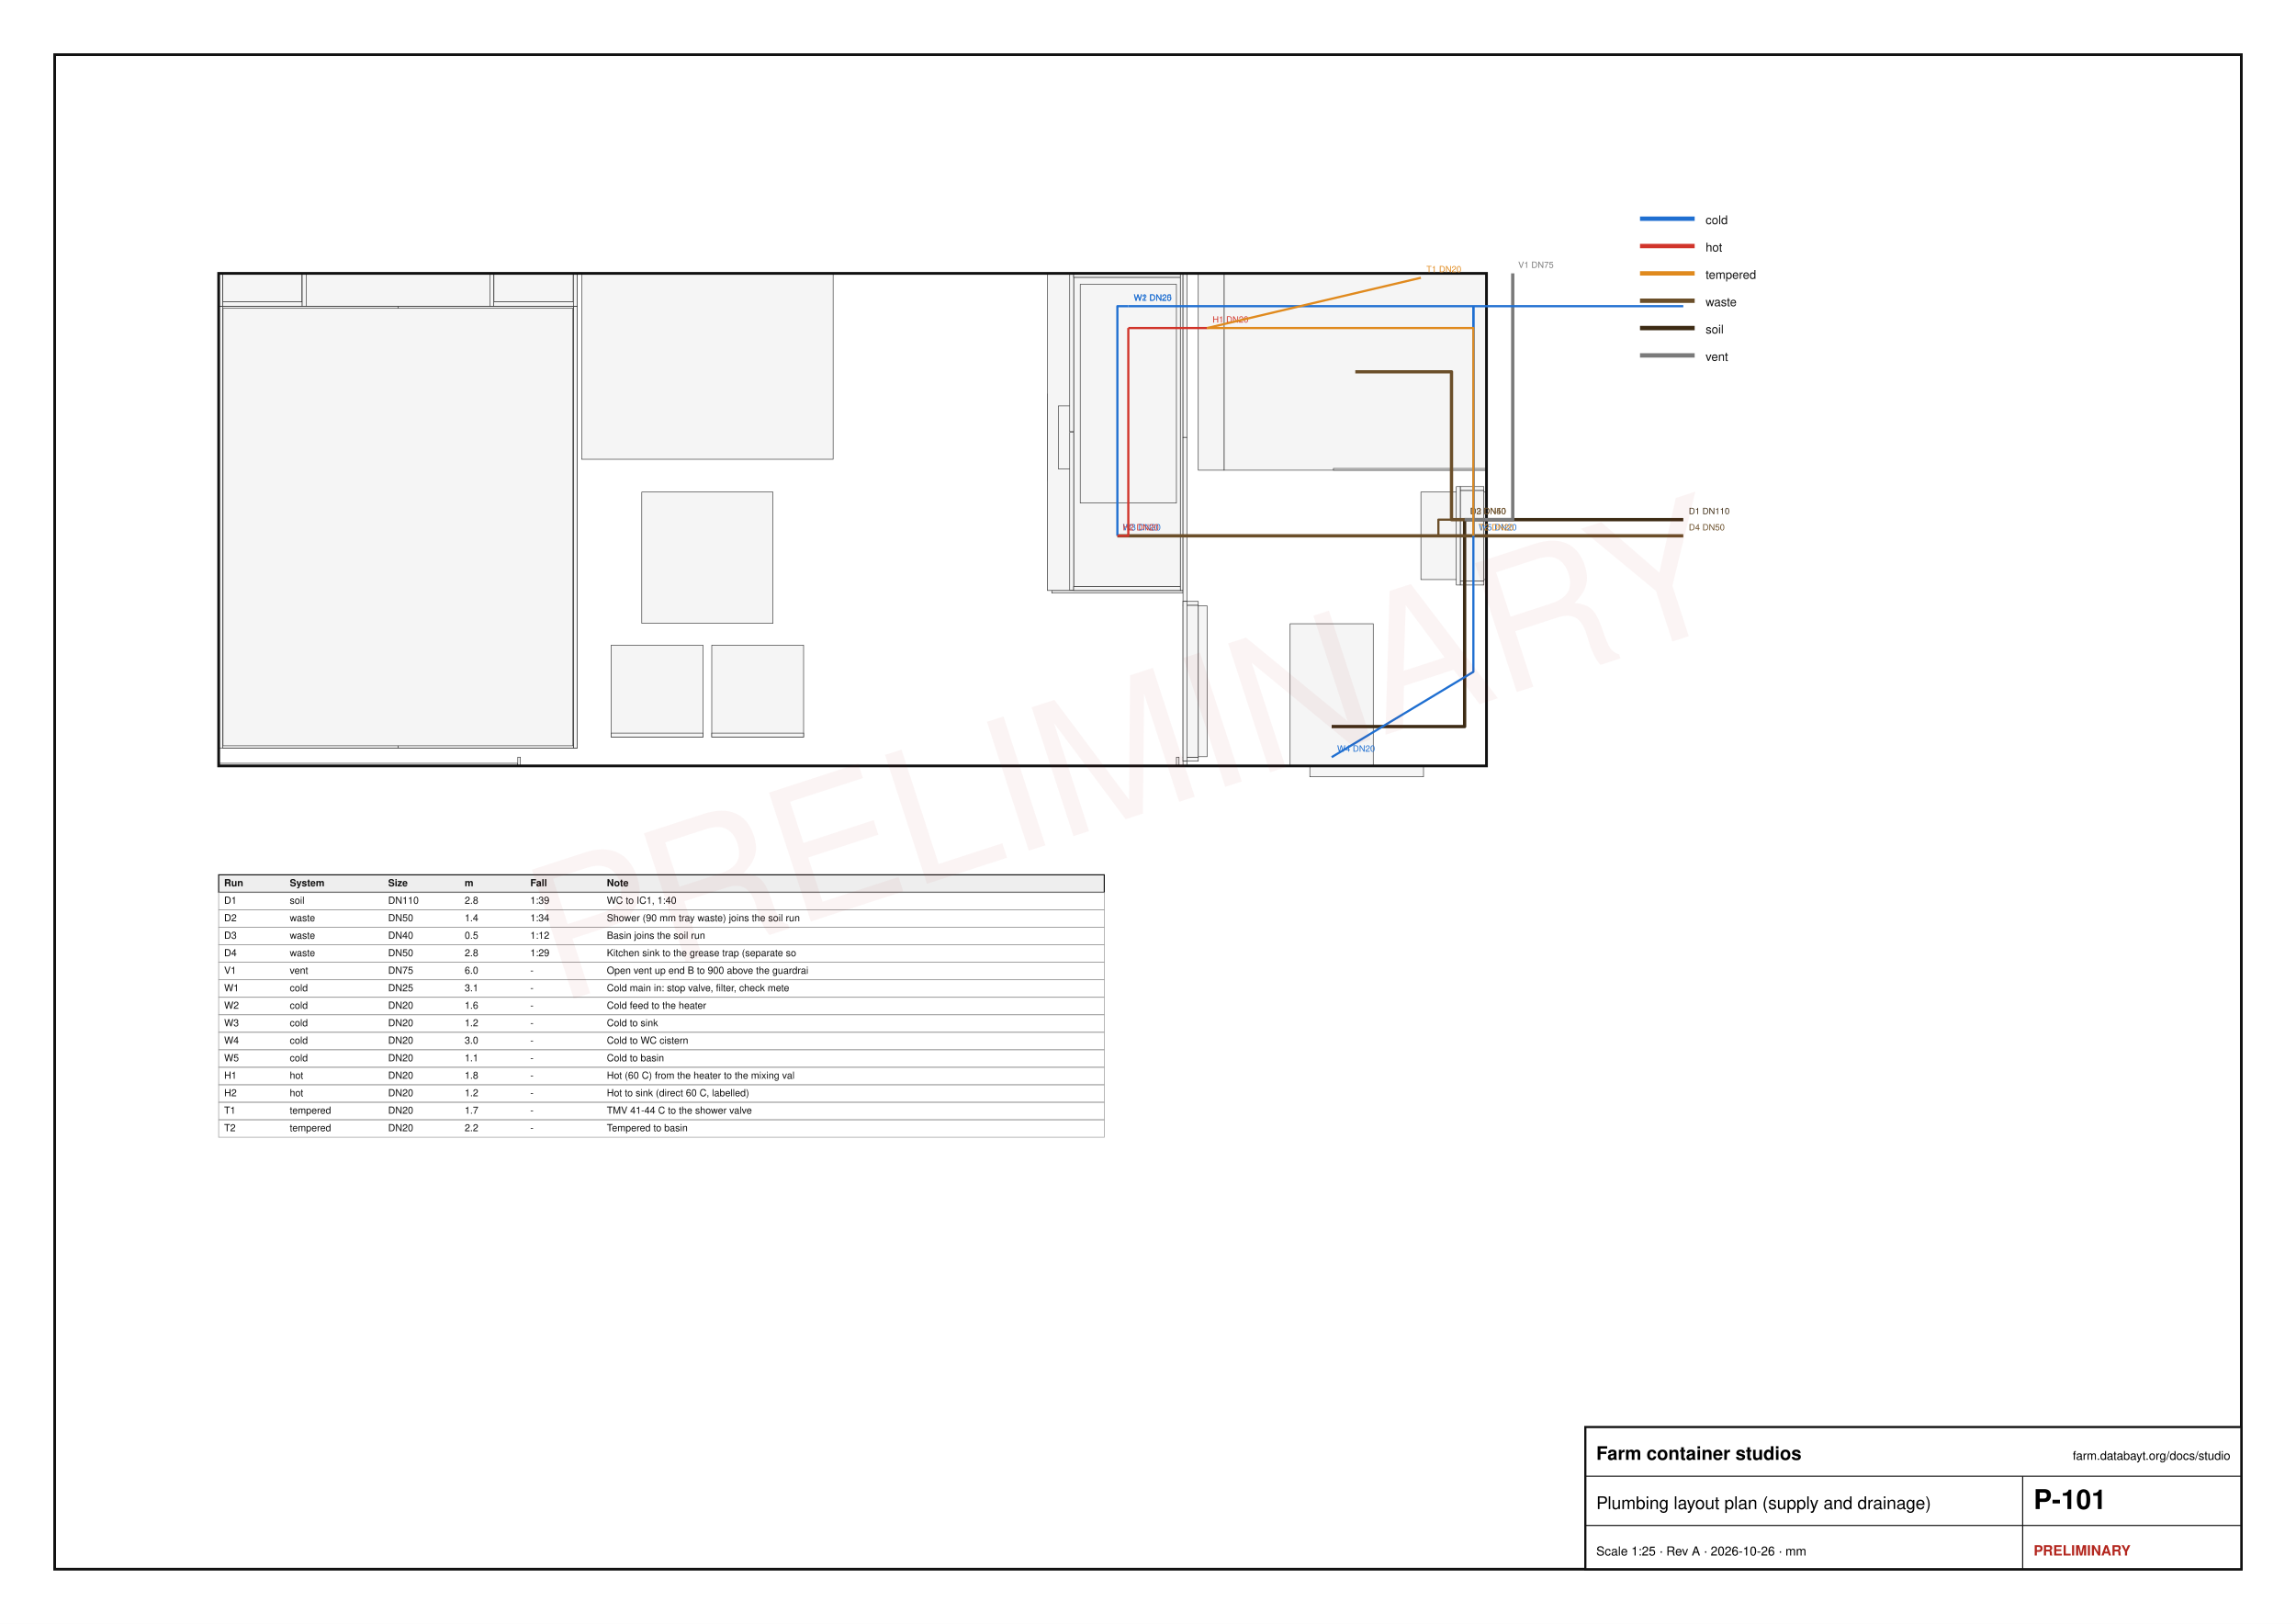
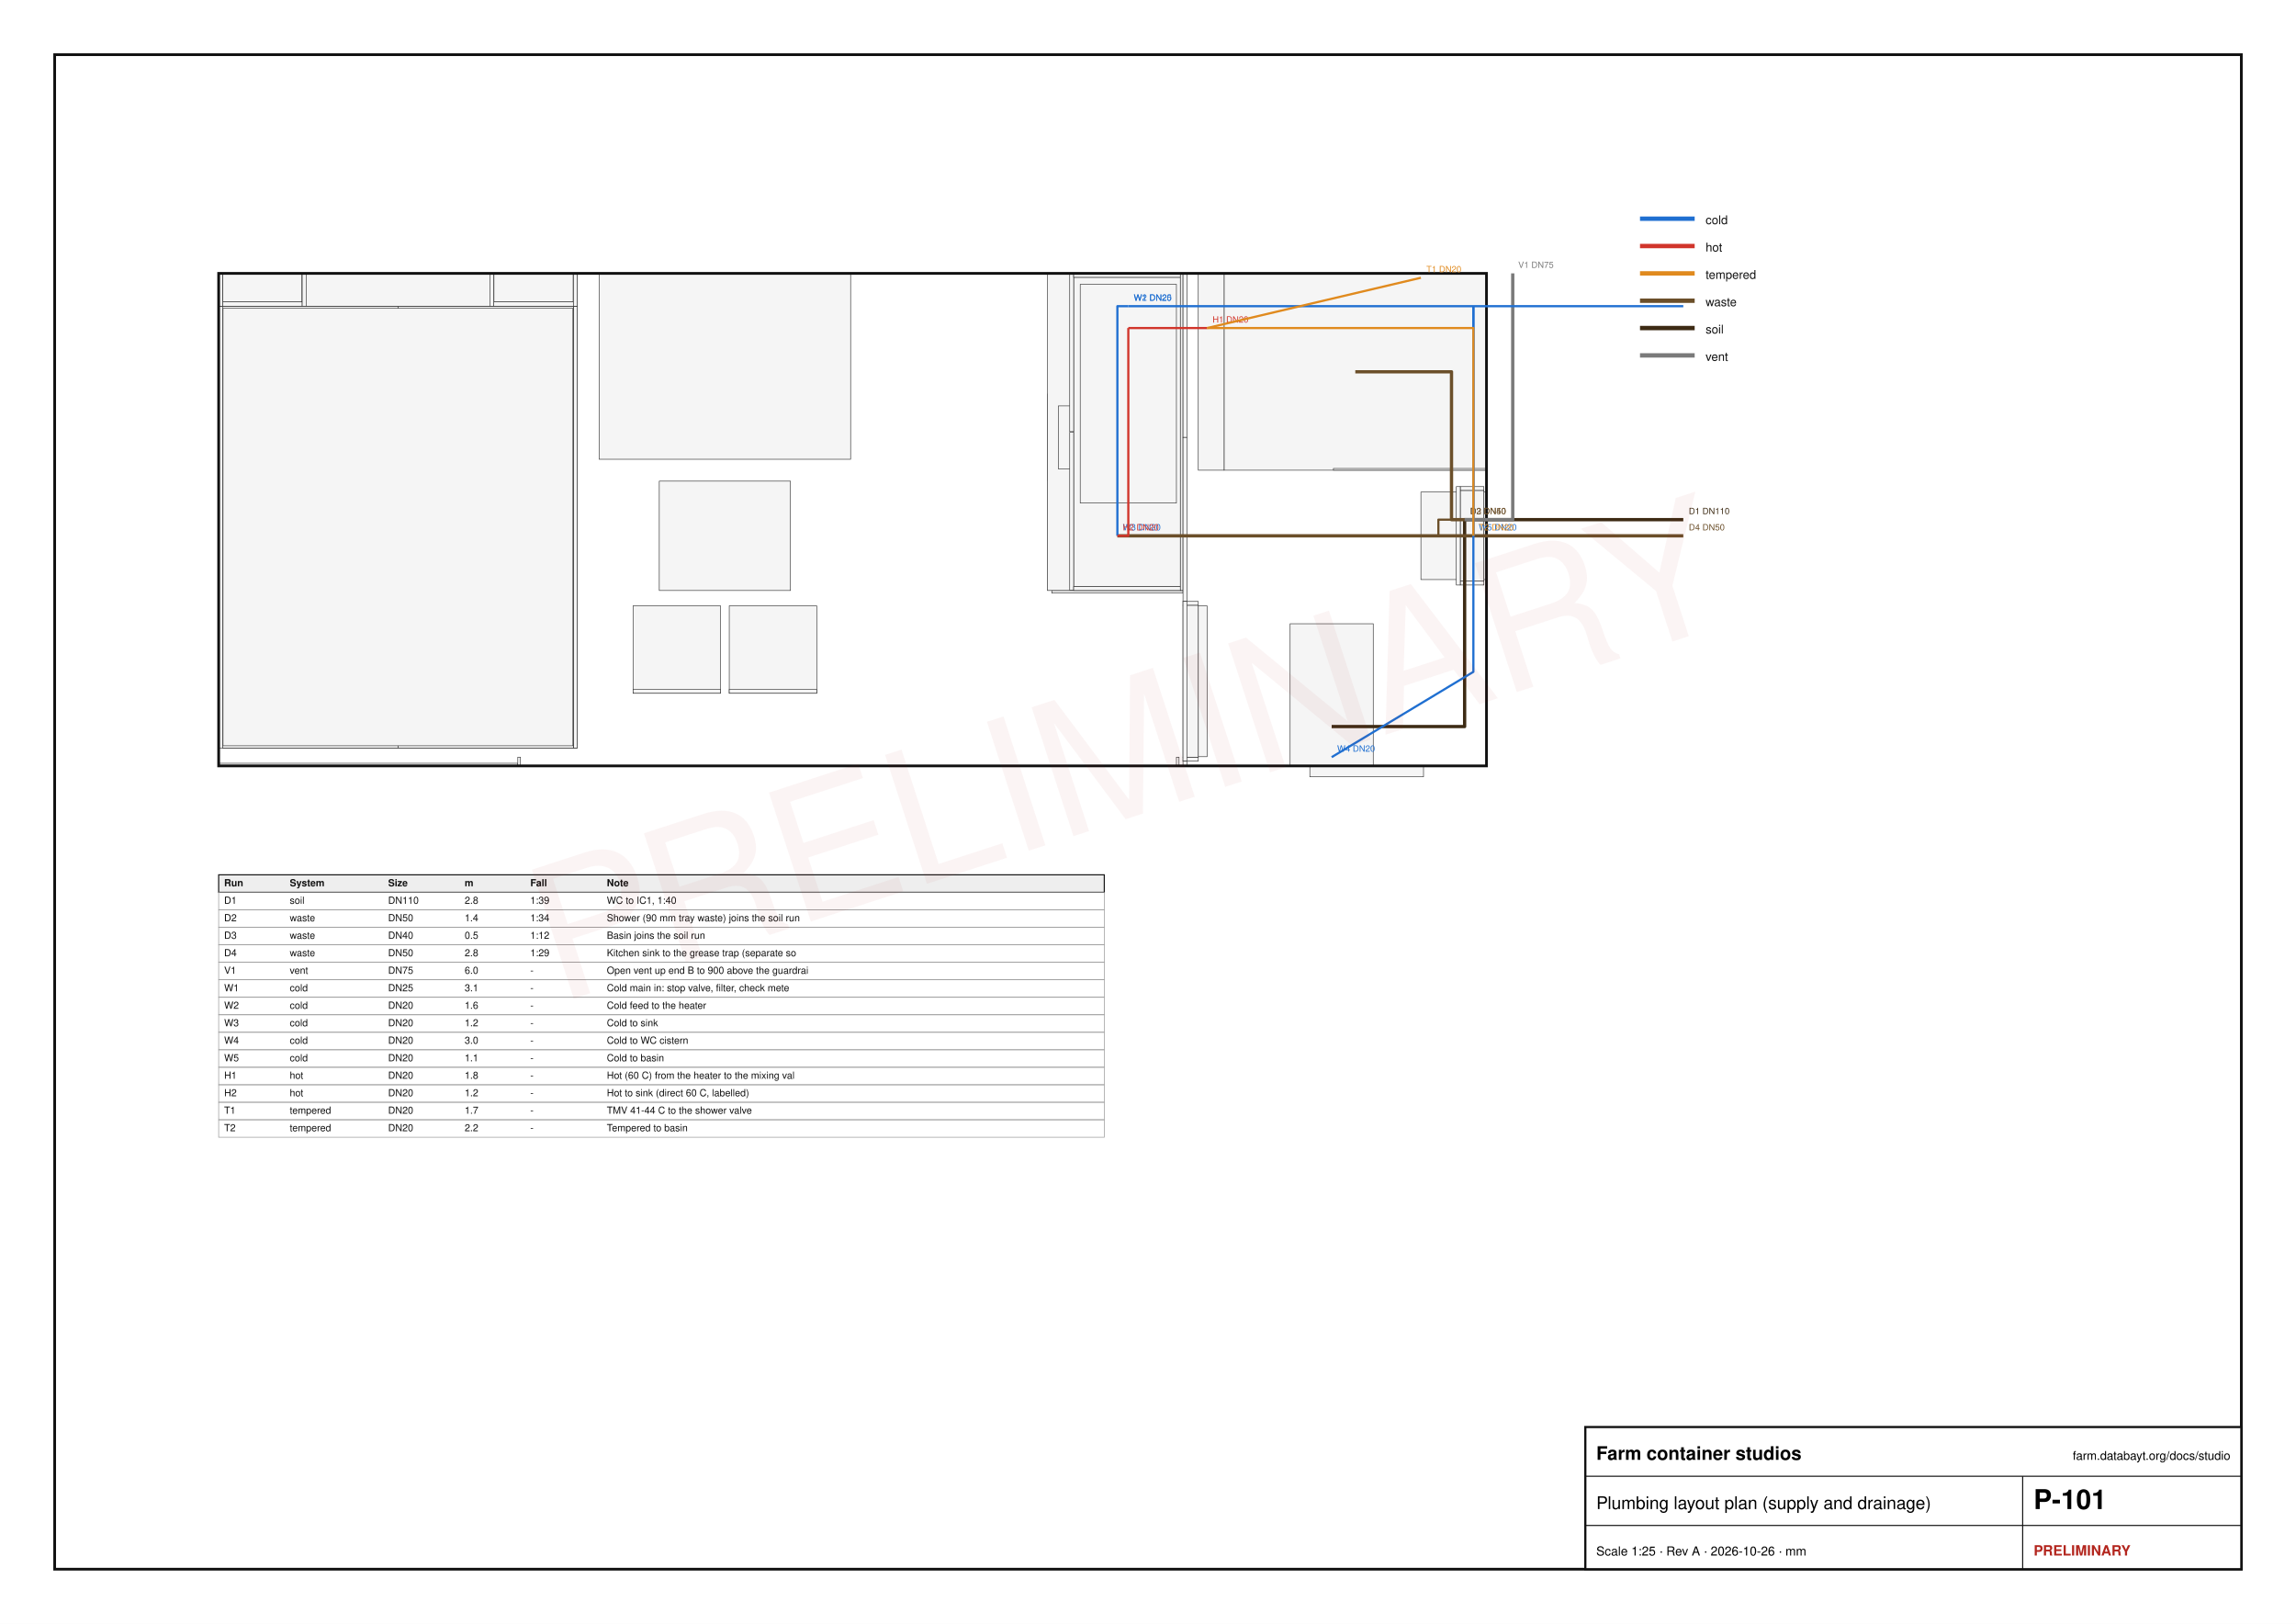
<svg xmlns="http://www.w3.org/2000/svg" width="420mm" height="297mm" viewBox="0 0 420 297" font-family="Helvetica, Arial, sans-serif">
  <rect x="0" y="0" width="420" height="297" fill="#fff" />
  <rect x="10" y="10" width="400" height="277" fill="none" stroke="#111" stroke-width="0.5" />
  <rect x="223.92" y="50" width="48" height="36" fill="#f5f5f5" stroke="#222" stroke-width="0.1" />
  <rect x="104.88" y="56" width="0.72" height="80.8" fill="#f5f5f5" stroke="#222" stroke-width="0.1" />
  <rect x="40" y="139.6" width="54.72" height="0.48" fill="#f5f5f5" stroke="#222" stroke-width="0.1" />
  <rect x="193.28" y="72" width="0.72" height="36" fill="#f5f5f5" stroke="#222" stroke-width="0.1" />
  <rect x="192.4" y="72.72" width="23.52" height="14.56" fill="#f5f5f5" stroke="#222" stroke-width="0.1" />
  <rect x="192.4" y="88.72" width="23.52" height="18.56" fill="#f5f5f5" stroke="#222" stroke-width="0.1" />
  <rect x="192.48" y="73.72" width="22.16" height="12.56" fill="#f5f5f5" stroke="#222" stroke-width="0.1" />
  <rect x="192.48" y="73.24" width="22.64" height="0.48" fill="#f5f5f5" stroke="#222" stroke-width="0.1" />
  <rect x="192.48" y="86.28" width="22.64" height="0.48" fill="#f5f5f5" stroke="#222" stroke-width="0.1" />
  <rect x="214.64" y="73.72" width="0.48" height="12.56" fill="#f5f5f5" stroke="#222" stroke-width="0.1" />
  <rect x="104.88" y="56.72" width="0.72" height="79.36" fill="#f5f5f5" stroke="#222" stroke-width="0.1" />
  <rect x="40" y="56" width="0.72" height="80.8" fill="#f5f5f5" stroke="#222" stroke-width="0.1" />
  <rect x="104.88" y="56" width="0.72" height="80.8" fill="#f5f5f5" stroke="#222" stroke-width="0.1" />
  <rect x="40.72" y="56" width="64.16" height="0.72" fill="#f5f5f5" stroke="#222" stroke-width="0.1" />
  <rect x="40.72" y="136.08" width="64.16" height="0.72" fill="#f5f5f5" stroke="#222" stroke-width="0.1" />
  <rect x="76.88" y="56.72" width="0.72" height="79.36" fill="#f5f5f5" stroke="#222" stroke-width="0.1" />
-   <rect x="112.6" y="126.04" width="15.2" height="0.72" fill="#f5f5f5" stroke="#222" stroke-width="0.1" />
-   <rect x="119.84" y="118.8" width="0.72" height="14.48" fill="#f5f5f5" stroke="#222" stroke-width="0.1" />
-   <rect x="131" y="126.04" width="15.2" height="0.72" fill="#f5f5f5" stroke="#222" stroke-width="0.1" />
-   <rect x="138.24" y="118.8" width="0.72" height="14.48" fill="#f5f5f5" stroke="#222" stroke-width="0.1" />
+   <rect x="116.6" y="118.44" width="14.4" height="0.72" fill="#f5f5f5" stroke="#222" stroke-width="0.1" />
+   <rect x="123.44" y="111.6" width="0.72" height="13.68" fill="#f5f5f5" stroke="#222" stroke-width="0.1" />
+   <rect x="134.2" y="118.44" width="14.4" height="0.72" fill="#f5f5f5" stroke="#222" stroke-width="0.1" />
+   <rect x="141.04" y="111.6" width="0.72" height="13.68" fill="#f5f5f5" stroke="#222" stroke-width="0.1" />
  <rect x="40.72" y="56" width="32.08" height="80.8" fill="#f5f5f5" stroke="#222" stroke-width="0.1" />
  <rect x="72.8" y="56" width="32.08" height="80.8" fill="#f5f5f5" stroke="#222" stroke-width="0.1" />
-   <rect x="111.8" y="118" width="16.8" height="16.8" fill="#f5f5f5" stroke="#222" stroke-width="0.1" />
-   <rect x="130.2" y="118" width="16.8" height="16.8" fill="#f5f5f5" stroke="#222" stroke-width="0.1" />
+   <rect x="115.8" y="110.8" width="16" height="16" fill="#f5f5f5" stroke="#222" stroke-width="0.1" />
+   <rect x="133.4" y="110.8" width="16" height="16" fill="#f5f5f5" stroke="#222" stroke-width="0.1" />
  <rect x="191.68" y="72.06" width="0.72" height="15.88" fill="#f5f5f5" stroke="#222" stroke-width="0.1" />
  <rect x="192.48" y="73.72" width="22.16" height="12.56" fill="#f5f5f5" stroke="#222" stroke-width="0.1" />
  <rect x="40.8" y="56.4" width="64" height="80" fill="#f5f5f5" stroke="#222" stroke-width="0.1" />
  <rect x="192.48" y="73.24" width="22.64" height="0.48" fill="#f5f5f5" stroke="#222" stroke-width="0.1" />
  <rect x="192.48" y="86.28" width="22.64" height="0.48" fill="#f5f5f5" stroke="#222" stroke-width="0.1" />
  <rect x="214.64" y="73.72" width="0.48" height="12.56" fill="#f5f5f5" stroke="#222" stroke-width="0.1" />
-   <rect x="119.4" y="101.64" width="20" height="0.72" fill="#f5f5f5" stroke="#222" stroke-width="0.1" />
-   <rect x="129.04" y="92" width="0.72" height="20" fill="#f5f5f5" stroke="#222" stroke-width="0.1" />
-   <rect x="117.4" y="90" width="24" height="24" fill="#f5f5f5" stroke="#222" stroke-width="0.1" />
+   <rect x="122.6" y="97.64" width="20" height="0.72" fill="#f5f5f5" stroke="#222" stroke-width="0.1" />
+   <rect x="132.24" y="90" width="0.72" height="16" fill="#f5f5f5" stroke="#222" stroke-width="0.1" />
+   <rect x="120.6" y="88" width="24" height="20" fill="#f5f5f5" stroke="#222" stroke-width="0.1" />
  <rect x="236" y="114.08" width="15.2" height="26" fill="#f5f5f5" stroke="#222" stroke-width="0.1" />
-   <rect x="106.4" y="50" width="46" height="34" fill="#f5f5f5" stroke="#222" stroke-width="0.1" />
-   <rect x="111.8" y="134.08" width="16.8" height="0.72" fill="#f5f5f5" stroke="#222" stroke-width="0.1" />
-   <rect x="130.2" y="134.08" width="16.8" height="0.72" fill="#f5f5f5" stroke="#222" stroke-width="0.1" />
+   <rect x="109.6" y="50" width="46" height="34" fill="#f5f5f5" stroke="#222" stroke-width="0.1" />
+   <rect x="115.8" y="126.08" width="16" height="0.72" fill="#f5f5f5" stroke="#222" stroke-width="0.1" />
+   <rect x="133.4" y="126.08" width="16" height="0.72" fill="#f5f5f5" stroke="#222" stroke-width="0.1" />
  <rect x="259.92" y="90" width="12" height="16" fill="#f5f5f5" stroke="#222" stroke-width="0.1" />
  <rect x="192.8" y="50.4" width="22" height="20.4" fill="#f5f5f5" stroke="#222" stroke-width="0.1" />
  <rect x="191.68" y="88.06" width="0.72" height="19.88" fill="#f5f5f5" stroke="#222" stroke-width="0.1" />
  <rect x="191.68" y="72.06" width="0.72" height="15.88" fill="#f5f5f5" stroke="#222" stroke-width="0.1" />
  <rect x="192.4" y="71.28" width="23.52" height="0.72" fill="#f5f5f5" stroke="#222" stroke-width="0.1" />
  <rect x="192.4" y="50" width="4" height="21.28" fill="#f5f5f5" stroke="#222" stroke-width="0.1" />
  <rect x="211.92" y="50" width="4" height="21.28" fill="#f5f5f5" stroke="#222" stroke-width="0.1" />
  <rect x="192.4" y="72" width="23.52" height="0.72" fill="#f5f5f5" stroke="#222" stroke-width="0.1" />
  <rect x="192.4" y="87.28" width="23.52" height="0.72" fill="#f5f5f5" stroke="#222" stroke-width="0.1" />
  <rect x="192.4" y="72.72" width="4" height="14.56" fill="#f5f5f5" stroke="#222" stroke-width="0.1" />
  <rect x="211.92" y="72.72" width="4" height="14.56" fill="#f5f5f5" stroke="#222" stroke-width="0.1" />
  <rect x="215.92" y="72" width="0.48" height="16" fill="#f5f5f5" stroke="#222" stroke-width="0.1" />
  <rect x="192.4" y="88" width="23.52" height="0.72" fill="#f5f5f5" stroke="#222" stroke-width="0.1" />
  <rect x="192.4" y="107.28" width="23.52" height="0.72" fill="#f5f5f5" stroke="#222" stroke-width="0.1" />
  <rect x="192.4" y="88.72" width="4" height="18.56" fill="#f5f5f5" stroke="#222" stroke-width="0.1" />
  <rect x="211.92" y="88.72" width="4" height="18.56" fill="#f5f5f5" stroke="#222" stroke-width="0.1" />
  <rect x="215.92" y="88" width="0.48" height="20" fill="#f5f5f5" stroke="#222" stroke-width="0.1" />
  <rect x="192.4" y="108" width="24" height="0.48" fill="#f5f5f5" stroke="#222" stroke-width="0.1" />
  <rect x="191.6" y="50" width="24.8" height="58" fill="#f5f5f5" stroke="#222" stroke-width="0.1" />
  <rect x="197.6" y="89.4" width="16.8" height="17.2" fill="#f5f5f5" stroke="#222" stroke-width="0.1" />
  <rect x="193.6" y="74.24" width="20.8" height="11.52" fill="#f5f5f5" stroke="#222" stroke-width="0.1" />
  <rect x="104.88" y="50" width="0.72" height="5.28" fill="#f5f5f5" stroke="#222" stroke-width="0.1" />
  <rect x="219.2" y="50" width="4.72" height="36" fill="#f5f5f5" stroke="#222" stroke-width="0.1" />
  <rect x="40" y="55.28" width="65.6" height="0.72" fill="#f5f5f5" stroke="#222" stroke-width="0.1" />
  <rect x="40" y="50" width="65.6" height="6" fill="#f5f5f5" stroke="#222" stroke-width="0.1" />
  <rect x="40.72" y="50" width="14.56" height="6" fill="#f5f5f5" stroke="#222" stroke-width="0.1" />
  <rect x="90.32" y="50" width="14.56" height="6" fill="#f5f5f5" stroke="#222" stroke-width="0.1" />
  <rect x="267.12" y="89.72" width="4.32" height="16.56" fill="#f5f5f5" stroke="#222" stroke-width="0.1" />
  <rect x="40.76" y="50.08" width="14.48" height="5.12" fill="#f5f5f5" stroke="#222" stroke-width="0.1" />
  <rect x="90.36" y="50.08" width="14.48" height="5.12" fill="#f5f5f5" stroke="#222" stroke-width="0.1" />
  <rect x="267.52" y="89.76" width="3.92" height="16.48" fill="#f5f5f5" stroke="#222" stroke-width="0.1" />
  <rect x="203.6" y="72.8" width="12" height="14.4" fill="#f5f5f5" stroke="#222" stroke-width="0.1" />
  <rect x="203.6" y="72" width="12.8" height="16" fill="#f5f5f5" stroke="#222" stroke-width="0.1" />
  <rect x="40.76" y="50.08" width="14.48" height="5.12" fill="#f5f5f5" stroke="#222" stroke-width="0.1" />
  <rect x="90.36" y="50.08" width="14.48" height="5.12" fill="#f5f5f5" stroke="#222" stroke-width="0.1" />
  <rect x="196.4" y="50.72" width="19.52" height="56.56" fill="#f5f5f5" stroke="#222" stroke-width="0.1" />
  <rect x="267.12" y="89" width="4.32" height="0.72" fill="#f5f5f5" stroke="#222" stroke-width="0.1" />
  <rect x="267.12" y="106.28" width="4.32" height="0.72" fill="#f5f5f5" stroke="#222" stroke-width="0.1" />
  <rect x="267.12" y="89.72" width="4.32" height="16.56" fill="#f5f5f5" stroke="#222" stroke-width="0.1" />
  <rect x="266.4" y="89" width="0.72" height="18" fill="#f5f5f5" stroke="#222" stroke-width="0.1" />
  <rect x="40.76" y="50.08" width="14.48" height="5.12" fill="#f5f5f5" stroke="#222" stroke-width="0.1" />
  <rect x="90.36" y="50.08" width="14.48" height="5.12" fill="#f5f5f5" stroke="#222" stroke-width="0.1" />
  <rect x="219.2" y="110.8" width="1.6" height="27.6" fill="#f5f5f5" stroke="#222" stroke-width="0.1" />
  <rect x="239.6" y="140.08" width="20.8" height="2" fill="#f5f5f5" stroke="#222" stroke-width="0.1" />
  <rect x="243.92" y="85.68" width="28" height="0.32" fill="#f5f5f5" stroke="#222" stroke-width="0.1" />
  <rect x="216.4" y="110" width="2.8" height="0.72" fill="#f5f5f5" stroke="#222" stroke-width="0.1" />
  <rect x="216.4" y="138.48" width="2.8" height="0.72" fill="#f5f5f5" stroke="#222" stroke-width="0.1" />
  <rect x="216.4" y="110.72" width="2.8" height="27.76" fill="#f5f5f5" stroke="#222" stroke-width="0.1" />
  <rect x="40" y="50" width="0.72" height="6" fill="#f5f5f5" stroke="#222" stroke-width="0.1" />
  <rect x="55.28" y="50" width="0.72" height="6" fill="#f5f5f5" stroke="#222" stroke-width="0.1" />
  <rect x="89.6" y="50" width="0.72" height="6" fill="#f5f5f5" stroke="#222" stroke-width="0.1" />
  <rect x="104.88" y="50" width="0.72" height="6" fill="#f5f5f5" stroke="#222" stroke-width="0.1" />
  <rect x="94.72" y="138.48" width="0.48" height="1.6" fill="#f5f5f5" stroke="#222" stroke-width="0.1" />
  <rect x="215.2" y="138.48" width="0.48" height="1.6" fill="#f5f5f5" stroke="#222" stroke-width="0.1" />
  <rect x="197.6" y="52" width="17.6" height="40" fill="#f5f5f5" stroke="#222" stroke-width="0.1" />
  <rect x="195.68" y="50.06" width="0.72" height="28.88" fill="#f5f5f5" stroke="#222" stroke-width="0.1" />
  <rect x="195.68" y="79.06" width="0.72" height="28.88" fill="#f5f5f5" stroke="#222" stroke-width="0.1" />
  <rect x="196.4" y="50" width="19.52" height="0.72" fill="#f5f5f5" stroke="#222" stroke-width="0.1" />
  <rect x="196.4" y="107.28" width="19.52" height="0.72" fill="#f5f5f5" stroke="#222" stroke-width="0.1" />
  <rect x="215.92" y="50" width="0.48" height="58" fill="#f5f5f5" stroke="#222" stroke-width="0.1" />
  <rect x="216.4" y="50" width="0.72" height="30" fill="#f5f5f5" stroke="#222" stroke-width="0.1" />
  <rect x="216.4" y="80" width="0.72" height="30" fill="#f5f5f5" stroke="#222" stroke-width="0.1" />
  <rect x="216.4" y="110" width="0.72" height="29.2" fill="#f5f5f5" stroke="#222" stroke-width="0.1" />
  <rect x="216.4" y="139.2" width="0.72" height="0.88" fill="#f5f5f5" stroke="#222" stroke-width="0.1" />
  <rect x="40" y="50" width="231.92" height="90.08" fill="none" stroke="#111" stroke-width="0.5" />
  <polyline points="243.6,132.88 243.6,132.88 267.92,132.88 267.92,95.04 307.92,95.04" fill="none" stroke="#3d2b14" stroke-width="0.6" stroke-linejoin="round" />
  <text x="308.92" y="94.04" font-size="1.6" text-anchor="start" font-weight="normal" fill="#3d2b14">D1 DN110</text>
  <polyline points="247.92,68 247.92,68 265.52,68 265.52,95.04 267.92,95.04" fill="none" stroke="#6b4f2a" stroke-width="0.6" stroke-linejoin="round" />
  <text x="268.92" y="94.04" font-size="1.6" text-anchor="start" font-weight="normal" fill="#6b4f2a">D2 DN50</text>
  <polyline points="265.92,98 265.92,98 263.12,98 263.12,95.04 267.92,95.04" fill="none" stroke="#6b4f2a" stroke-width="0.4" stroke-linejoin="round" />
  <text x="268.92" y="94.04" font-size="1.6" text-anchor="start" font-weight="normal" fill="#6b4f2a">D3 DN40</text>
  <polyline points="204.4,98 204.4,98 307.92,98" fill="none" stroke="#6b4f2a" stroke-width="0.6" stroke-linejoin="round" />
  <text x="308.92" y="97" font-size="1.6" text-anchor="start" font-weight="normal" fill="#6b4f2a">D4 DN50</text>
  <polyline points="267.92,95.04 276.72,95.04 276.72,50 276.72,50" fill="none" stroke="#7a7a7a" stroke-width="0.6" stroke-linejoin="round" />
  <text x="277.72" y="49" font-size="1.6" text-anchor="start" font-weight="normal" fill="#7a7a7a">V1 DN75</text>
  <polyline points="307.92,56 269.52,56 206.4,56 206.4,56" fill="none" stroke="#1f6fd1" stroke-width="0.4" stroke-linejoin="round" />
  <text x="207.4" y="55" font-size="1.6" text-anchor="start" font-weight="normal" fill="#1f6fd1">W1 DN25</text>
  <polyline points="206.4,56 206.4,56" fill="none" stroke="#1f6fd1" stroke-width="0.4" stroke-linejoin="round" />
  <text x="207.4" y="55" font-size="1.6" text-anchor="start" font-weight="normal" fill="#1f6fd1">W2 DN20</text>
  <polyline points="206.4,56 204.4,56 204.4,98" fill="none" stroke="#1f6fd1" stroke-width="0.4" stroke-linejoin="round" />
  <text x="205.4" y="97" font-size="1.6" text-anchor="start" font-weight="normal" fill="#1f6fd1">W3 DN20</text>
  <polyline points="269.52,56 269.52,56 269.52,122.88 243.6,138.48" fill="none" stroke="#1f6fd1" stroke-width="0.4" stroke-linejoin="round" />
  <text x="244.6" y="137.48" font-size="1.6" text-anchor="start" font-weight="normal" fill="#1f6fd1">W4 DN20</text>
  <polyline points="269.52,56 269.52,98" fill="none" stroke="#1f6fd1" stroke-width="0.4" stroke-linejoin="round" />
  <text x="270.52" y="97" font-size="1.6" text-anchor="start" font-weight="normal" fill="#1f6fd1">W5 DN20</text>
  <polyline points="206.4,60 206.4,60 220.8,60" fill="none" stroke="#d1352b" stroke-width="0.4" stroke-linejoin="round" />
  <text x="221.8" y="59" font-size="1.6" text-anchor="start" font-weight="normal" fill="#d1352b">H1 DN20</text>
  <polyline points="206.4,60 206.4,98 204.4,98" fill="none" stroke="#d1352b" stroke-width="0.4" stroke-linejoin="round" />
  <text x="205.4" y="97" font-size="1.6" text-anchor="start" font-weight="normal" fill="#d1352b">H2 DN20</text>
  <polyline points="220.8,60 220.8,60 259.92,50.8" fill="none" stroke="#e08a1e" stroke-width="0.4" stroke-linejoin="round" />
  <text x="260.92" y="49.8" font-size="1.6" text-anchor="start" font-weight="normal" fill="#e08a1e">T1 DN20</text>
  <polyline points="220.8,60 269.52,60 269.52,98" fill="none" stroke="#e08a1e" stroke-width="0.4" stroke-linejoin="round" />
  <text x="270.52" y="97" font-size="1.6" text-anchor="start" font-weight="normal" fill="#e08a1e">T2 DN20</text>
  <line x1="300" y1="40" x2="310" y2="40" stroke="#1f6fd1" stroke-width="0.8" />
  <text x="312" y="41" font-size="2.2" text-anchor="start" font-weight="normal" fill="#111">cold</text>
  <line x1="300" y1="45" x2="310" y2="45" stroke="#d1352b" stroke-width="0.8" />
  <text x="312" y="46" font-size="2.2" text-anchor="start" font-weight="normal" fill="#111">hot</text>
  <line x1="300" y1="50" x2="310" y2="50" stroke="#e08a1e" stroke-width="0.8" />
  <text x="312" y="51" font-size="2.2" text-anchor="start" font-weight="normal" fill="#111">tempered</text>
  <line x1="300" y1="55" x2="310" y2="55" stroke="#6b4f2a" stroke-width="0.8" />
  <text x="312" y="56" font-size="2.2" text-anchor="start" font-weight="normal" fill="#111">waste</text>
  <line x1="300" y1="60" x2="310" y2="60" stroke="#3d2b14" stroke-width="0.8" />
  <text x="312" y="61" font-size="2.2" text-anchor="start" font-weight="normal" fill="#111">soil</text>
  <line x1="300" y1="65" x2="310" y2="65" stroke="#7a7a7a" stroke-width="0.8" />
  <text x="312" y="66" font-size="2.2" text-anchor="start" font-weight="normal" fill="#111">vent</text>
  <rect x="40" y="160" width="162" height="3.2" fill="#eee" stroke="#111" stroke-width="0.2" />
  <text x="41" y="162.1" font-size="1.8" text-anchor="start" font-weight="bold" fill="#111">Run</text>
  <text x="53" y="162.1" font-size="1.8" text-anchor="start" font-weight="bold" fill="#111">System</text>
  <text x="71" y="162.1" font-size="1.8" text-anchor="start" font-weight="bold" fill="#111">Size</text>
  <text x="85" y="162.1" font-size="1.8" text-anchor="start" font-weight="bold" fill="#111">m</text>
  <text x="97" y="162.1" font-size="1.8" text-anchor="start" font-weight="bold" fill="#111">Fall</text>
  <text x="111" y="162.1" font-size="1.8" text-anchor="start" font-weight="bold" fill="#111">Note</text>
  <rect x="40" y="163.2" width="162" height="3.2" fill="none" stroke="#999" stroke-width="0.12" />
  <text x="41" y="165.3" font-size="1.8" text-anchor="start" font-weight="normal" fill="#111">D1</text>
  <text x="53" y="165.3" font-size="1.8" text-anchor="start" font-weight="normal" fill="#111">soil</text>
  <text x="71" y="165.3" font-size="1.8" text-anchor="start" font-weight="normal" fill="#111">DN110</text>
  <text x="85" y="165.3" font-size="1.8" text-anchor="start" font-weight="normal" fill="#111">2.8</text>
  <text x="97" y="165.3" font-size="1.8" text-anchor="start" font-weight="normal" fill="#111">1:39</text>
  <text x="111" y="165.3" font-size="1.8" text-anchor="start" font-weight="normal" fill="#111">WC to IC1, 1:40</text>
  <rect x="40" y="166.4" width="162" height="3.2" fill="none" stroke="#999" stroke-width="0.12" />
  <text x="41" y="168.5" font-size="1.8" text-anchor="start" font-weight="normal" fill="#111">D2</text>
  <text x="53" y="168.5" font-size="1.8" text-anchor="start" font-weight="normal" fill="#111">waste</text>
  <text x="71" y="168.5" font-size="1.8" text-anchor="start" font-weight="normal" fill="#111">DN50</text>
  <text x="85" y="168.5" font-size="1.8" text-anchor="start" font-weight="normal" fill="#111">1.4</text>
  <text x="97" y="168.5" font-size="1.8" text-anchor="start" font-weight="normal" fill="#111">1:34</text>
  <text x="111" y="168.5" font-size="1.8" text-anchor="start" font-weight="normal" fill="#111">Shower (90 mm tray waste) joins the soil run</text>
  <rect x="40" y="169.6" width="162" height="3.2" fill="none" stroke="#999" stroke-width="0.12" />
  <text x="41" y="171.7" font-size="1.8" text-anchor="start" font-weight="normal" fill="#111">D3</text>
  <text x="53" y="171.7" font-size="1.8" text-anchor="start" font-weight="normal" fill="#111">waste</text>
  <text x="71" y="171.7" font-size="1.8" text-anchor="start" font-weight="normal" fill="#111">DN40</text>
  <text x="85" y="171.7" font-size="1.8" text-anchor="start" font-weight="normal" fill="#111">0.5</text>
  <text x="97" y="171.7" font-size="1.8" text-anchor="start" font-weight="normal" fill="#111">1:12</text>
  <text x="111" y="171.7" font-size="1.8" text-anchor="start" font-weight="normal" fill="#111">Basin joins the soil run</text>
  <rect x="40" y="172.8" width="162" height="3.2" fill="none" stroke="#999" stroke-width="0.12" />
  <text x="41" y="174.9" font-size="1.8" text-anchor="start" font-weight="normal" fill="#111">D4</text>
  <text x="53" y="174.9" font-size="1.8" text-anchor="start" font-weight="normal" fill="#111">waste</text>
  <text x="71" y="174.9" font-size="1.8" text-anchor="start" font-weight="normal" fill="#111">DN50</text>
  <text x="85" y="174.9" font-size="1.8" text-anchor="start" font-weight="normal" fill="#111">2.8</text>
  <text x="97" y="174.9" font-size="1.8" text-anchor="start" font-weight="normal" fill="#111">1:29</text>
  <text x="111" y="174.9" font-size="1.8" text-anchor="start" font-weight="normal" fill="#111">Kitchen sink to the grease trap (separate so</text>
  <rect x="40" y="176" width="162" height="3.2" fill="none" stroke="#999" stroke-width="0.12" />
  <text x="41" y="178.1" font-size="1.8" text-anchor="start" font-weight="normal" fill="#111">V1</text>
  <text x="53" y="178.1" font-size="1.8" text-anchor="start" font-weight="normal" fill="#111">vent</text>
  <text x="71" y="178.1" font-size="1.8" text-anchor="start" font-weight="normal" fill="#111">DN75</text>
  <text x="85" y="178.1" font-size="1.8" text-anchor="start" font-weight="normal" fill="#111">6.0</text>
  <text x="97" y="178.1" font-size="1.8" text-anchor="start" font-weight="normal" fill="#111">-</text>
  <text x="111" y="178.1" font-size="1.8" text-anchor="start" font-weight="normal" fill="#111">Open vent up end B to 900 above the guardrai</text>
  <rect x="40" y="179.2" width="162" height="3.2" fill="none" stroke="#999" stroke-width="0.12" />
  <text x="41" y="181.3" font-size="1.8" text-anchor="start" font-weight="normal" fill="#111">W1</text>
  <text x="53" y="181.3" font-size="1.8" text-anchor="start" font-weight="normal" fill="#111">cold</text>
  <text x="71" y="181.3" font-size="1.8" text-anchor="start" font-weight="normal" fill="#111">DN25</text>
  <text x="85" y="181.3" font-size="1.8" text-anchor="start" font-weight="normal" fill="#111">3.1</text>
  <text x="97" y="181.3" font-size="1.8" text-anchor="start" font-weight="normal" fill="#111">-</text>
  <text x="111" y="181.3" font-size="1.8" text-anchor="start" font-weight="normal" fill="#111">Cold main in: stop valve, filter, check mete</text>
  <rect x="40" y="182.4" width="162" height="3.2" fill="none" stroke="#999" stroke-width="0.12" />
  <text x="41" y="184.5" font-size="1.8" text-anchor="start" font-weight="normal" fill="#111">W2</text>
  <text x="53" y="184.5" font-size="1.8" text-anchor="start" font-weight="normal" fill="#111">cold</text>
  <text x="71" y="184.5" font-size="1.8" text-anchor="start" font-weight="normal" fill="#111">DN20</text>
  <text x="85" y="184.5" font-size="1.8" text-anchor="start" font-weight="normal" fill="#111">1.6</text>
  <text x="97" y="184.5" font-size="1.8" text-anchor="start" font-weight="normal" fill="#111">-</text>
  <text x="111" y="184.5" font-size="1.8" text-anchor="start" font-weight="normal" fill="#111">Cold feed to the heater</text>
  <rect x="40" y="185.6" width="162" height="3.2" fill="none" stroke="#999" stroke-width="0.12" />
  <text x="41" y="187.7" font-size="1.8" text-anchor="start" font-weight="normal" fill="#111">W3</text>
  <text x="53" y="187.7" font-size="1.8" text-anchor="start" font-weight="normal" fill="#111">cold</text>
  <text x="71" y="187.7" font-size="1.8" text-anchor="start" font-weight="normal" fill="#111">DN20</text>
  <text x="85" y="187.7" font-size="1.8" text-anchor="start" font-weight="normal" fill="#111">1.2</text>
  <text x="97" y="187.7" font-size="1.8" text-anchor="start" font-weight="normal" fill="#111">-</text>
  <text x="111" y="187.7" font-size="1.8" text-anchor="start" font-weight="normal" fill="#111">Cold to sink</text>
  <rect x="40" y="188.8" width="162" height="3.2" fill="none" stroke="#999" stroke-width="0.12" />
  <text x="41" y="190.9" font-size="1.8" text-anchor="start" font-weight="normal" fill="#111">W4</text>
  <text x="53" y="190.9" font-size="1.8" text-anchor="start" font-weight="normal" fill="#111">cold</text>
  <text x="71" y="190.9" font-size="1.8" text-anchor="start" font-weight="normal" fill="#111">DN20</text>
  <text x="85" y="190.9" font-size="1.8" text-anchor="start" font-weight="normal" fill="#111">3.0</text>
  <text x="97" y="190.9" font-size="1.8" text-anchor="start" font-weight="normal" fill="#111">-</text>
  <text x="111" y="190.9" font-size="1.8" text-anchor="start" font-weight="normal" fill="#111">Cold to WC cistern</text>
  <rect x="40" y="192" width="162" height="3.2" fill="none" stroke="#999" stroke-width="0.12" />
  <text x="41" y="194.1" font-size="1.8" text-anchor="start" font-weight="normal" fill="#111">W5</text>
  <text x="53" y="194.1" font-size="1.8" text-anchor="start" font-weight="normal" fill="#111">cold</text>
  <text x="71" y="194.1" font-size="1.8" text-anchor="start" font-weight="normal" fill="#111">DN20</text>
  <text x="85" y="194.1" font-size="1.8" text-anchor="start" font-weight="normal" fill="#111">1.1</text>
  <text x="97" y="194.1" font-size="1.8" text-anchor="start" font-weight="normal" fill="#111">-</text>
  <text x="111" y="194.1" font-size="1.8" text-anchor="start" font-weight="normal" fill="#111">Cold to basin</text>
  <rect x="40" y="195.2" width="162" height="3.2" fill="none" stroke="#999" stroke-width="0.12" />
  <text x="41" y="197.3" font-size="1.8" text-anchor="start" font-weight="normal" fill="#111">H1</text>
  <text x="53" y="197.3" font-size="1.8" text-anchor="start" font-weight="normal" fill="#111">hot</text>
  <text x="71" y="197.3" font-size="1.8" text-anchor="start" font-weight="normal" fill="#111">DN20</text>
  <text x="85" y="197.3" font-size="1.8" text-anchor="start" font-weight="normal" fill="#111">1.8</text>
  <text x="97" y="197.3" font-size="1.8" text-anchor="start" font-weight="normal" fill="#111">-</text>
  <text x="111" y="197.3" font-size="1.8" text-anchor="start" font-weight="normal" fill="#111">Hot (60 C) from the heater to the mixing val</text>
  <rect x="40" y="198.4" width="162" height="3.2" fill="none" stroke="#999" stroke-width="0.12" />
  <text x="41" y="200.5" font-size="1.8" text-anchor="start" font-weight="normal" fill="#111">H2</text>
  <text x="53" y="200.5" font-size="1.8" text-anchor="start" font-weight="normal" fill="#111">hot</text>
  <text x="71" y="200.5" font-size="1.8" text-anchor="start" font-weight="normal" fill="#111">DN20</text>
  <text x="85" y="200.5" font-size="1.8" text-anchor="start" font-weight="normal" fill="#111">1.2</text>
  <text x="97" y="200.5" font-size="1.8" text-anchor="start" font-weight="normal" fill="#111">-</text>
  <text x="111" y="200.5" font-size="1.8" text-anchor="start" font-weight="normal" fill="#111">Hot to sink (direct 60 C, labelled)</text>
  <rect x="40" y="201.6" width="162" height="3.2" fill="none" stroke="#999" stroke-width="0.12" />
  <text x="41" y="203.7" font-size="1.8" text-anchor="start" font-weight="normal" fill="#111">T1</text>
  <text x="53" y="203.7" font-size="1.8" text-anchor="start" font-weight="normal" fill="#111">tempered</text>
  <text x="71" y="203.7" font-size="1.8" text-anchor="start" font-weight="normal" fill="#111">DN20</text>
  <text x="85" y="203.7" font-size="1.8" text-anchor="start" font-weight="normal" fill="#111">1.7</text>
  <text x="97" y="203.7" font-size="1.8" text-anchor="start" font-weight="normal" fill="#111">-</text>
  <text x="111" y="203.7" font-size="1.8" text-anchor="start" font-weight="normal" fill="#111">TMV 41-44 C to the shower valve</text>
  <rect x="40" y="204.8" width="162" height="3.2" fill="none" stroke="#999" stroke-width="0.12" />
  <text x="41" y="206.9" font-size="1.8" text-anchor="start" font-weight="normal" fill="#111">T2</text>
  <text x="53" y="206.9" font-size="1.8" text-anchor="start" font-weight="normal" fill="#111">tempered</text>
  <text x="71" y="206.9" font-size="1.8" text-anchor="start" font-weight="normal" fill="#111">DN20</text>
  <text x="85" y="206.9" font-size="1.8" text-anchor="start" font-weight="normal" fill="#111">2.2</text>
  <text x="97" y="206.9" font-size="1.8" text-anchor="start" font-weight="normal" fill="#111">-</text>
  <text x="111" y="206.9" font-size="1.8" text-anchor="start" font-weight="normal" fill="#111">Tempered to basin</text>
  <rect x="290" y="261" width="120" height="26" fill="#fff" stroke="#111" stroke-width="0.4" />
  <line x1="290" y1="270" x2="410" y2="270" stroke="#111" stroke-width="0.2" />
  <line x1="290" y1="279" x2="410" y2="279" stroke="#111" stroke-width="0.2" />
  <line x1="370" y1="270" x2="370" y2="287" stroke="#111" stroke-width="0.2" />
  <text x="292" y="267" font-size="3.4" font-weight="bold">Farm container studios</text>
  <text x="408" y="267" font-size="2.2" text-anchor="end">farm.databayt.org/docs/studio</text>
  <text x="292" y="276" font-size="3.2">Plumbing layout plan (supply and drainage)</text>
  <text x="372" y="276" font-size="5" font-weight="bold">P-101</text>
  <text x="292" y="284.5" font-size="2.3">Scale 1:25 · Rev A · 2026-10-26 · mm</text>
  <text x="372" y="284.5" font-size="2.6" font-weight="bold" fill="#b3261e">PRELIMINARY</text>
  <text x="210.0" y="148.5" font-size="34" fill="#b3261e" fill-opacity="0.05" text-anchor="middle" transform="rotate(-18 210.0 148.5)">PRELIMINARY</text>
</svg>
